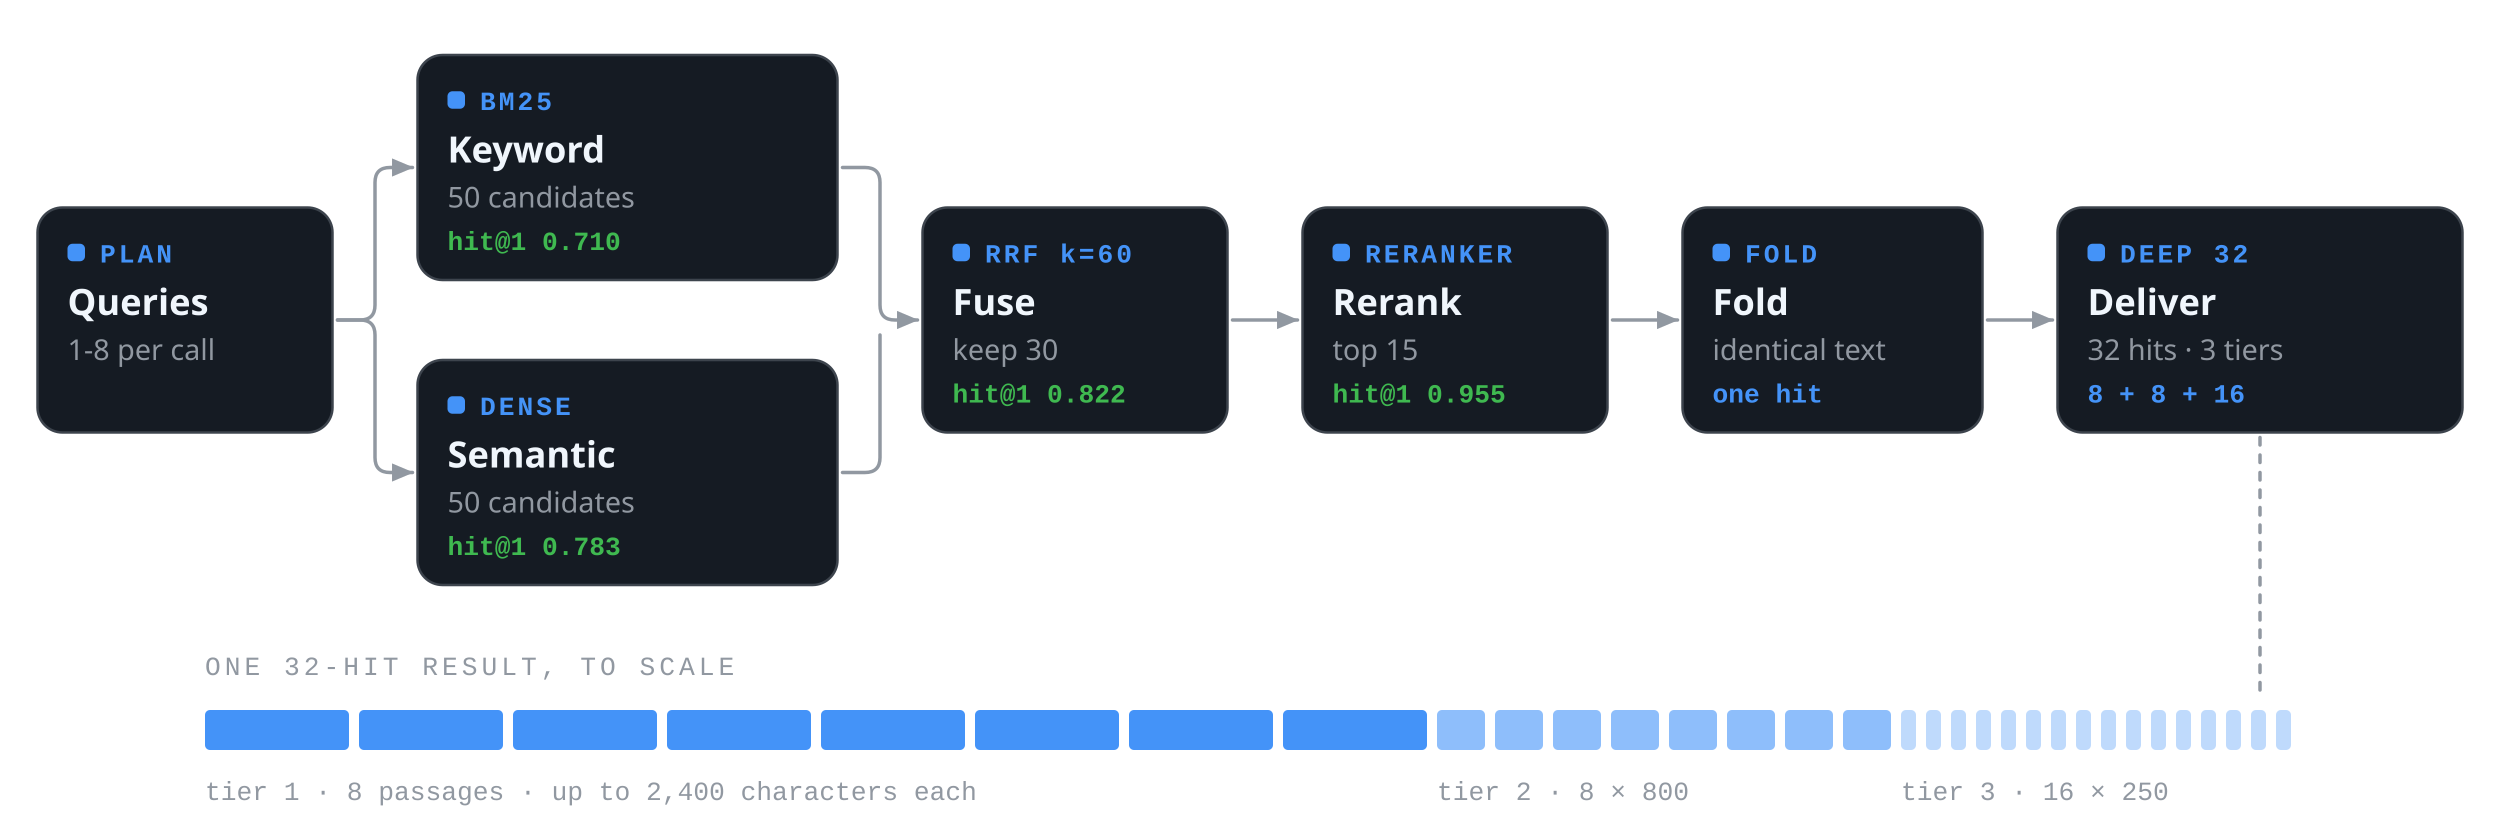
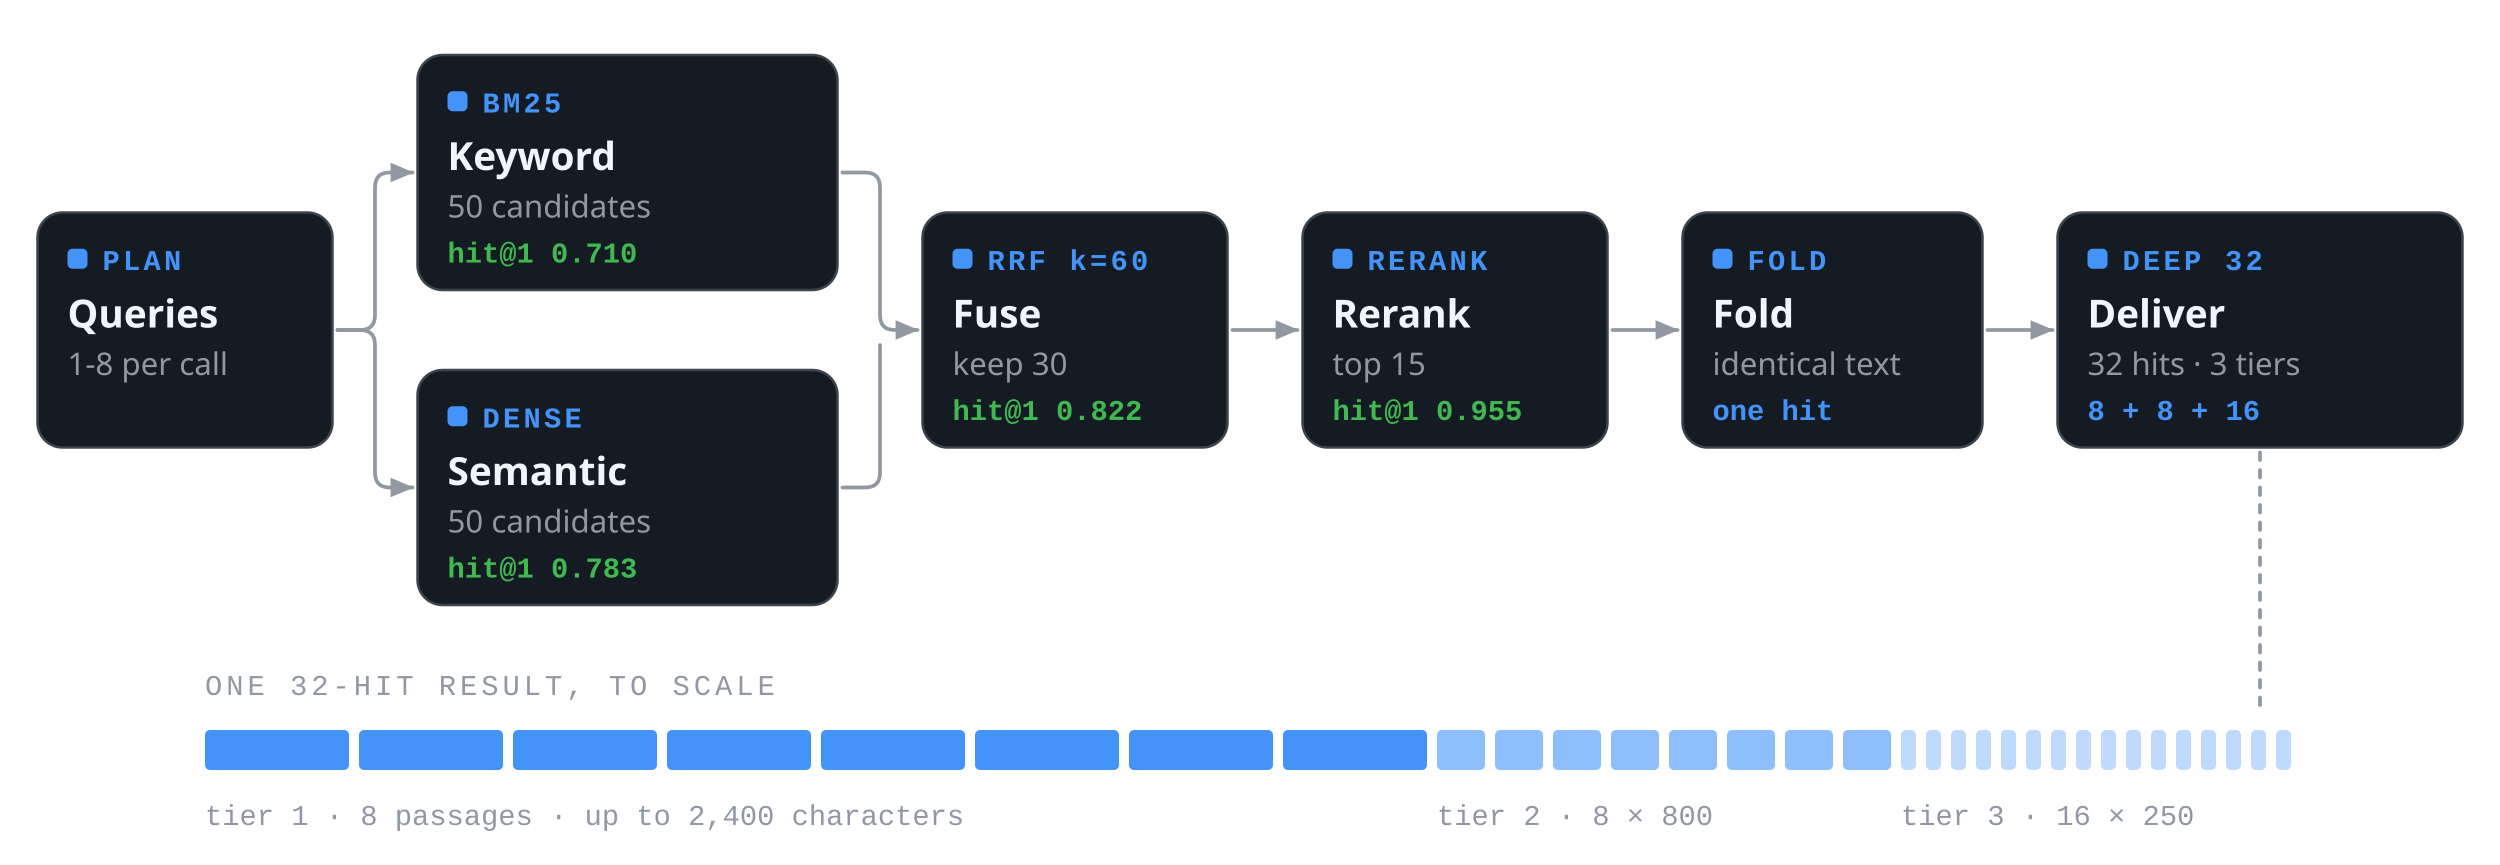
- <svg xmlns="http://www.w3.org/2000/svg" width="1000" height="336" viewBox="0 0 1000 336" role="img" aria-labelledby="t d">
+ <svg xmlns="http://www.w3.org/2000/svg" width="1000" height="346" viewBox="0 0 1000 346" role="img" aria-labelledby="t d">
  <style>.s{font-family:-apple-system,BlinkMacSystemFont,'Segoe UI','Noto Sans',Helvetica,Arial,sans-serif}.m{font-family:ui-monospace,SFMono-Regular,'SF Mono',Menlo,Consolas,'Liberation Mono',monospace}</style>
  <defs>
    <marker id="ah" viewBox="0 0 10 10" refX="9" refY="5" markerWidth="6.5" markerHeight="6.5" orient="auto">
      <path d="M0 1L9.5 5L0 9z" fill="#9198a1" />
    </marker>
  </defs>
-   <rect x="15" y="83" width="118" height="90" rx="10" fill="#151b23" stroke="#3d444d" />
-   <rect x="27" y="97.5" width="7" height="7" rx="2" fill="#4493f8" />
-   <text x="40" y="105" class="m" font-size="10.5" font-weight="600" fill="#4493f8" letter-spacing="1.2">PLAN</text>
-   <text x="27" y="126" class="s" font-size="14.5" font-weight="700" fill="#f0f6fc">Queries</text>
-   <text x="27" y="144" class="s" font-size="11.5" font-weight="400" fill="#9198a1">1-8 per call</text>
-   <rect x="167" y="22" width="168" height="90" rx="10" fill="#151b23" stroke="#3d444d" />
-   <rect x="179" y="36.5" width="7" height="7" rx="2" fill="#4493f8" />
-   <text x="192" y="44" class="m" font-size="10.5" font-weight="600" fill="#4493f8" letter-spacing="1.2">BM25</text>
-   <text x="179" y="65" class="s" font-size="14.5" font-weight="700" fill="#f0f6fc">Keyword</text>
-   <text x="179" y="83" class="s" font-size="11.5" font-weight="400" fill="#9198a1">50 candidates</text>
-   <text x="179" y="100" class="m" font-size="10.5" font-weight="600" fill="#3fb950">hit@1 0.710</text>
-   <rect x="167" y="144" width="168" height="90" rx="10" fill="#151b23" stroke="#3d444d" />
-   <rect x="179" y="158.5" width="7" height="7" rx="2" fill="#4493f8" />
-   <text x="192" y="166" class="m" font-size="10.5" font-weight="600" fill="#4493f8" letter-spacing="1.2">DENSE</text>
-   <text x="179" y="187" class="s" font-size="14.5" font-weight="700" fill="#f0f6fc">Semantic</text>
-   <text x="179" y="205" class="s" font-size="11.5" font-weight="400" fill="#9198a1">50 candidates</text>
-   <text x="179" y="222" class="m" font-size="10.5" font-weight="600" fill="#3fb950">hit@1 0.783</text>
-   <rect x="369" y="83" width="122" height="90" rx="10" fill="#151b23" stroke="#3d444d" />
-   <rect x="381" y="97.5" width="7" height="7" rx="2" fill="#4493f8" />
-   <text x="394" y="105" class="m" font-size="10.5" font-weight="600" fill="#4493f8" letter-spacing="1.2">RRF k=60</text>
-   <text x="381" y="126" class="s" font-size="14.5" font-weight="700" fill="#f0f6fc">Fuse</text>
-   <text x="381" y="144" class="s" font-size="11.5" font-weight="400" fill="#9198a1">keep 30</text>
-   <text x="381" y="161" class="m" font-size="10.5" font-weight="600" fill="#3fb950">hit@1 0.822</text>
-   <rect x="521" y="83" width="122" height="90" rx="10" fill="#151b23" stroke="#3d444d" />
-   <rect x="533" y="97.5" width="7" height="7" rx="2" fill="#4493f8" />
-   <text x="546" y="105" class="m" font-size="10.5" font-weight="600" fill="#4493f8" letter-spacing="1.2">RERANKER</text>
-   <text x="533" y="126" class="s" font-size="14.5" font-weight="700" fill="#f0f6fc">Rerank</text>
-   <text x="533" y="144" class="s" font-size="11.5" font-weight="400" fill="#9198a1">top 15</text>
-   <text x="533" y="161" class="m" font-size="10.5" font-weight="600" fill="#3fb950">hit@1 0.955</text>
-   <rect x="673" y="83" width="120" height="90" rx="10" fill="#151b23" stroke="#3d444d" />
-   <rect x="685" y="97.5" width="7" height="7" rx="2" fill="#4493f8" />
-   <text x="698" y="105" class="m" font-size="10.5" font-weight="600" fill="#4493f8" letter-spacing="1.2">FOLD</text>
-   <text x="685" y="126" class="s" font-size="14.5" font-weight="700" fill="#f0f6fc">Fold</text>
-   <text x="685" y="144" class="s" font-size="11.5" font-weight="400" fill="#9198a1">identical text</text>
-   <text x="685" y="161" class="m" font-size="10.5" font-weight="600" fill="#4493f8">one hit</text>
-   <rect x="823" y="83" width="162" height="90" rx="10" fill="#151b23" stroke="#3d444d" />
-   <rect x="835" y="97.5" width="7" height="7" rx="2" fill="#4493f8" />
-   <text x="848" y="105" class="m" font-size="10.5" font-weight="600" fill="#4493f8" letter-spacing="1.2">DEEP 32</text>
-   <text x="835" y="126" class="s" font-size="14.5" font-weight="700" fill="#f0f6fc">Deliver</text>
-   <text x="835" y="144" class="s" font-size="11.5" font-weight="400" fill="#9198a1">32 hits · 3 tiers</text>
-   <text x="835" y="161" class="m" font-size="10.5" font-weight="600" fill="#4493f8">8 + 8 + 16</text>
-   <path d="M135 128H144Q150 128 150 122V73Q150 67 156 67H165" fill="none" stroke="#9198a1" stroke-width="1.4" stroke-linejoin="round" stroke-linecap="round" marker-end="url(#ah)" />
-   <path d="M135 128H144Q150 128 150 134V183Q150 189 156 189H165" fill="none" stroke="#9198a1" stroke-width="1.4" stroke-linejoin="round" stroke-linecap="round" marker-end="url(#ah)" />
-   <path d="M337 67H346Q352 67 352 73V122Q352 128 358 128H367" fill="none" stroke="#9198a1" stroke-width="1.4" stroke-linejoin="round" stroke-linecap="round" marker-end="url(#ah)" />
-   <path d="M337 189H346Q352 189 352 183V134" fill="none" stroke="#9198a1" stroke-width="1.4" stroke-linejoin="round" stroke-linecap="round" />
-   <path d="M493 128H519" fill="none" stroke="#9198a1" stroke-width="1.4" stroke-linejoin="round" stroke-linecap="round" marker-end="url(#ah)" />
-   <path d="M645 128H671" fill="none" stroke="#9198a1" stroke-width="1.4" stroke-linejoin="round" stroke-linecap="round" marker-end="url(#ah)" />
-   <path d="M795 128H821" fill="none" stroke="#9198a1" stroke-width="1.4" stroke-linejoin="round" stroke-linecap="round" marker-end="url(#ah)" />
-   <path d="M904 175V276" fill="none" stroke="#9198a1" stroke-width="1.4" stroke-linejoin="round" stroke-linecap="round" stroke-dasharray="3 4" />
-   <text x="82" y="270" class="m" font-size="10.5" font-weight="400" fill="#9198a1" letter-spacing="1.6">ONE 32-HIT RESULT, TO SCALE</text>
-   <rect x="82" y="284" width="57.6" height="16" rx="2" fill="#4493f8" fill-opacity="1" />
-   <rect x="143.6" y="284" width="57.6" height="16" rx="2" fill="#4493f8" fill-opacity="1" />
-   <rect x="205.2" y="284" width="57.6" height="16" rx="2" fill="#4493f8" fill-opacity="1" />
-   <rect x="266.8" y="284" width="57.6" height="16" rx="2" fill="#4493f8" fill-opacity="1" />
-   <rect x="328.4" y="284" width="57.6" height="16" rx="2" fill="#4493f8" fill-opacity="1" />
-   <rect x="390" y="284" width="57.6" height="16" rx="2" fill="#4493f8" fill-opacity="1" />
-   <rect x="451.6" y="284" width="57.6" height="16" rx="2" fill="#4493f8" fill-opacity="1" />
-   <rect x="513.2" y="284" width="57.6" height="16" rx="2" fill="#4493f8" fill-opacity="1" />
-   <rect x="574.8" y="284" width="19.2" height="16" rx="2" fill="#4493f8" fill-opacity="0.6" />
-   <rect x="598" y="284" width="19.2" height="16" rx="2" fill="#4493f8" fill-opacity="0.6" />
-   <rect x="621.2" y="284" width="19.2" height="16" rx="2" fill="#4493f8" fill-opacity="0.6" />
-   <rect x="644.4" y="284" width="19.2" height="16" rx="2" fill="#4493f8" fill-opacity="0.6" />
-   <rect x="667.6" y="284" width="19.2" height="16" rx="2" fill="#4493f8" fill-opacity="0.6" />
-   <rect x="690.8" y="284" width="19.2" height="16" rx="2" fill="#4493f8" fill-opacity="0.6" />
-   <rect x="714" y="284" width="19.2" height="16" rx="2" fill="#4493f8" fill-opacity="0.6" />
-   <rect x="737.2" y="284" width="19.2" height="16" rx="2" fill="#4493f8" fill-opacity="0.6" />
-   <rect x="760.4" y="284" width="6" height="16" rx="2" fill="#4493f8" fill-opacity="0.34" />
-   <rect x="770.4" y="284" width="6" height="16" rx="2" fill="#4493f8" fill-opacity="0.34" />
-   <rect x="780.4" y="284" width="6" height="16" rx="2" fill="#4493f8" fill-opacity="0.34" />
-   <rect x="790.4" y="284" width="6" height="16" rx="2" fill="#4493f8" fill-opacity="0.34" />
-   <rect x="800.4" y="284" width="6" height="16" rx="2" fill="#4493f8" fill-opacity="0.34" />
-   <rect x="810.4" y="284" width="6" height="16" rx="2" fill="#4493f8" fill-opacity="0.34" />
-   <rect x="820.4" y="284" width="6" height="16" rx="2" fill="#4493f8" fill-opacity="0.34" />
-   <rect x="830.4" y="284" width="6" height="16" rx="2" fill="#4493f8" fill-opacity="0.34" />
-   <rect x="840.4" y="284" width="6" height="16" rx="2" fill="#4493f8" fill-opacity="0.34" />
-   <rect x="850.4" y="284" width="6" height="16" rx="2" fill="#4493f8" fill-opacity="0.34" />
-   <rect x="860.4" y="284" width="6" height="16" rx="2" fill="#4493f8" fill-opacity="0.34" />
-   <rect x="870.4" y="284" width="6" height="16" rx="2" fill="#4493f8" fill-opacity="0.34" />
-   <rect x="880.4" y="284" width="6" height="16" rx="2" fill="#4493f8" fill-opacity="0.34" />
-   <rect x="890.4" y="284" width="6" height="16" rx="2" fill="#4493f8" fill-opacity="0.34" />
-   <rect x="900.4" y="284" width="6" height="16" rx="2" fill="#4493f8" fill-opacity="0.34" />
-   <rect x="910.4" y="284" width="6" height="16" rx="2" fill="#4493f8" fill-opacity="0.34" />
-   <text x="82" y="320" class="m" font-size="10.5" font-weight="400" fill="#9198a1">tier 1 · 8 passages · up to 2,400 characters each</text>
-   <text x="574.8" y="320" class="m" font-size="10.5" font-weight="400" fill="#9198a1">tier 2 · 8 × 800</text>
-   <text x="760.4" y="320" class="m" font-size="10.5" font-weight="400" fill="#9198a1">tier 3 · 16 × 250</text>
+   <rect x="15" y="85" width="118" height="94" rx="10" fill="#151b23" stroke="#3d444d" />
+   <rect x="27" y="99.5" width="8" height="8" rx="2" fill="#4493f8" />
+   <text x="41" y="108" class="m" font-size="11.5" font-weight="600" fill="#4493f8" letter-spacing="1.3">PLAN</text>
+   <text x="27" y="131" class="s" font-size="15.5" font-weight="700" fill="#f0f6fc">Queries</text>
+   <text x="27" y="150" class="s" font-size="12.5" font-weight="400" fill="#9198a1">1-8 per call</text>
+   <rect x="167" y="22" width="168" height="94" rx="10" fill="#151b23" stroke="#3d444d" />
+   <rect x="179" y="36.5" width="8" height="8" rx="2" fill="#4493f8" />
+   <text x="193" y="45" class="m" font-size="11.5" font-weight="600" fill="#4493f8" letter-spacing="1.3">BM25</text>
+   <text x="179" y="68" class="s" font-size="15.5" font-weight="700" fill="#f0f6fc">Keyword</text>
+   <text x="179" y="87" class="s" font-size="12.5" font-weight="400" fill="#9198a1">50 candidates</text>
+   <text x="179" y="105" class="m" font-size="11.5" font-weight="600" fill="#3fb950">hit@1 0.710</text>
+   <rect x="167" y="148" width="168" height="94" rx="10" fill="#151b23" stroke="#3d444d" />
+   <rect x="179" y="162.5" width="8" height="8" rx="2" fill="#4493f8" />
+   <text x="193" y="171" class="m" font-size="11.5" font-weight="600" fill="#4493f8" letter-spacing="1.3">DENSE</text>
+   <text x="179" y="194" class="s" font-size="15.5" font-weight="700" fill="#f0f6fc">Semantic</text>
+   <text x="179" y="213" class="s" font-size="12.5" font-weight="400" fill="#9198a1">50 candidates</text>
+   <text x="179" y="231" class="m" font-size="11.5" font-weight="600" fill="#3fb950">hit@1 0.783</text>
+   <rect x="369" y="85" width="122" height="94" rx="10" fill="#151b23" stroke="#3d444d" />
+   <rect x="381" y="99.5" width="8" height="8" rx="2" fill="#4493f8" />
+   <text x="395" y="108" class="m" font-size="11.5" font-weight="600" fill="#4493f8" letter-spacing="1.3">RRF k=60</text>
+   <text x="381" y="131" class="s" font-size="15.5" font-weight="700" fill="#f0f6fc">Fuse</text>
+   <text x="381" y="150" class="s" font-size="12.5" font-weight="400" fill="#9198a1">keep 30</text>
+   <text x="381" y="168" class="m" font-size="11.5" font-weight="600" fill="#3fb950">hit@1 0.822</text>
+   <rect x="521" y="85" width="122" height="94" rx="10" fill="#151b23" stroke="#3d444d" />
+   <rect x="533" y="99.5" width="8" height="8" rx="2" fill="#4493f8" />
+   <text x="547" y="108" class="m" font-size="11.5" font-weight="600" fill="#4493f8" letter-spacing="1.3">RERANK</text>
+   <text x="533" y="131" class="s" font-size="15.5" font-weight="700" fill="#f0f6fc">Rerank</text>
+   <text x="533" y="150" class="s" font-size="12.5" font-weight="400" fill="#9198a1">top 15</text>
+   <text x="533" y="168" class="m" font-size="11.5" font-weight="600" fill="#3fb950">hit@1 0.955</text>
+   <rect x="673" y="85" width="120" height="94" rx="10" fill="#151b23" stroke="#3d444d" />
+   <rect x="685" y="99.5" width="8" height="8" rx="2" fill="#4493f8" />
+   <text x="699" y="108" class="m" font-size="11.5" font-weight="600" fill="#4493f8" letter-spacing="1.3">FOLD</text>
+   <text x="685" y="131" class="s" font-size="15.5" font-weight="700" fill="#f0f6fc">Fold</text>
+   <text x="685" y="150" class="s" font-size="12.5" font-weight="400" fill="#9198a1">identical text</text>
+   <text x="685" y="168" class="m" font-size="11.5" font-weight="600" fill="#4493f8">one hit</text>
+   <rect x="823" y="85" width="162" height="94" rx="10" fill="#151b23" stroke="#3d444d" />
+   <rect x="835" y="99.5" width="8" height="8" rx="2" fill="#4493f8" />
+   <text x="849" y="108" class="m" font-size="11.5" font-weight="600" fill="#4493f8" letter-spacing="1.3">DEEP 32</text>
+   <text x="835" y="131" class="s" font-size="15.5" font-weight="700" fill="#f0f6fc">Deliver</text>
+   <text x="835" y="150" class="s" font-size="12.5" font-weight="400" fill="#9198a1">32 hits · 3 tiers</text>
+   <text x="835" y="168" class="m" font-size="11.5" font-weight="600" fill="#4493f8">8 + 8 + 16</text>
+   <path d="M135 132H144Q150 132 150 126V75Q150 69 156 69H165" fill="none" stroke="#9198a1" stroke-width="1.5" stroke-linejoin="round" stroke-linecap="round" marker-end="url(#ah)" />
+   <path d="M135 132H144Q150 132 150 138V189Q150 195 156 195H165" fill="none" stroke="#9198a1" stroke-width="1.5" stroke-linejoin="round" stroke-linecap="round" marker-end="url(#ah)" />
+   <path d="M337 69H346Q352 69 352 75V126Q352 132 358 132H367" fill="none" stroke="#9198a1" stroke-width="1.5" stroke-linejoin="round" stroke-linecap="round" marker-end="url(#ah)" />
+   <path d="M337 195H346Q352 195 352 189V138" fill="none" stroke="#9198a1" stroke-width="1.5" stroke-linejoin="round" stroke-linecap="round" />
+   <path d="M493 132H519" fill="none" stroke="#9198a1" stroke-width="1.5" stroke-linejoin="round" stroke-linecap="round" marker-end="url(#ah)" />
+   <path d="M645 132H671" fill="none" stroke="#9198a1" stroke-width="1.5" stroke-linejoin="round" stroke-linecap="round" marker-end="url(#ah)" />
+   <path d="M795 132H821" fill="none" stroke="#9198a1" stroke-width="1.5" stroke-linejoin="round" stroke-linecap="round" marker-end="url(#ah)" />
+   <path d="M904 181V284" fill="none" stroke="#9198a1" stroke-width="1.5" stroke-linejoin="round" stroke-linecap="round" stroke-dasharray="3 4" />
+   <text x="82" y="278" class="m" font-size="11.5" font-weight="400" fill="#9198a1" letter-spacing="1.6">ONE 32-HIT RESULT, TO SCALE</text>
+   <rect x="82" y="292" width="57.6" height="16" rx="2" fill="#4493f8" fill-opacity="1" />
+   <rect x="143.6" y="292" width="57.6" height="16" rx="2" fill="#4493f8" fill-opacity="1" />
+   <rect x="205.2" y="292" width="57.6" height="16" rx="2" fill="#4493f8" fill-opacity="1" />
+   <rect x="266.8" y="292" width="57.6" height="16" rx="2" fill="#4493f8" fill-opacity="1" />
+   <rect x="328.4" y="292" width="57.6" height="16" rx="2" fill="#4493f8" fill-opacity="1" />
+   <rect x="390" y="292" width="57.6" height="16" rx="2" fill="#4493f8" fill-opacity="1" />
+   <rect x="451.6" y="292" width="57.6" height="16" rx="2" fill="#4493f8" fill-opacity="1" />
+   <rect x="513.2" y="292" width="57.6" height="16" rx="2" fill="#4493f8" fill-opacity="1" />
+   <rect x="574.8" y="292" width="19.2" height="16" rx="2" fill="#4493f8" fill-opacity="0.6" />
+   <rect x="598" y="292" width="19.2" height="16" rx="2" fill="#4493f8" fill-opacity="0.6" />
+   <rect x="621.2" y="292" width="19.2" height="16" rx="2" fill="#4493f8" fill-opacity="0.6" />
+   <rect x="644.4" y="292" width="19.2" height="16" rx="2" fill="#4493f8" fill-opacity="0.6" />
+   <rect x="667.6" y="292" width="19.2" height="16" rx="2" fill="#4493f8" fill-opacity="0.6" />
+   <rect x="690.8" y="292" width="19.2" height="16" rx="2" fill="#4493f8" fill-opacity="0.6" />
+   <rect x="714" y="292" width="19.2" height="16" rx="2" fill="#4493f8" fill-opacity="0.6" />
+   <rect x="737.2" y="292" width="19.2" height="16" rx="2" fill="#4493f8" fill-opacity="0.6" />
+   <rect x="760.4" y="292" width="6" height="16" rx="2" fill="#4493f8" fill-opacity="0.34" />
+   <rect x="770.4" y="292" width="6" height="16" rx="2" fill="#4493f8" fill-opacity="0.34" />
+   <rect x="780.4" y="292" width="6" height="16" rx="2" fill="#4493f8" fill-opacity="0.34" />
+   <rect x="790.4" y="292" width="6" height="16" rx="2" fill="#4493f8" fill-opacity="0.34" />
+   <rect x="800.4" y="292" width="6" height="16" rx="2" fill="#4493f8" fill-opacity="0.34" />
+   <rect x="810.4" y="292" width="6" height="16" rx="2" fill="#4493f8" fill-opacity="0.34" />
+   <rect x="820.4" y="292" width="6" height="16" rx="2" fill="#4493f8" fill-opacity="0.34" />
+   <rect x="830.4" y="292" width="6" height="16" rx="2" fill="#4493f8" fill-opacity="0.34" />
+   <rect x="840.4" y="292" width="6" height="16" rx="2" fill="#4493f8" fill-opacity="0.34" />
+   <rect x="850.4" y="292" width="6" height="16" rx="2" fill="#4493f8" fill-opacity="0.34" />
+   <rect x="860.4" y="292" width="6" height="16" rx="2" fill="#4493f8" fill-opacity="0.34" />
+   <rect x="870.4" y="292" width="6" height="16" rx="2" fill="#4493f8" fill-opacity="0.34" />
+   <rect x="880.4" y="292" width="6" height="16" rx="2" fill="#4493f8" fill-opacity="0.34" />
+   <rect x="890.4" y="292" width="6" height="16" rx="2" fill="#4493f8" fill-opacity="0.34" />
+   <rect x="900.4" y="292" width="6" height="16" rx="2" fill="#4493f8" fill-opacity="0.34" />
+   <rect x="910.4" y="292" width="6" height="16" rx="2" fill="#4493f8" fill-opacity="0.34" />
+   <text x="82" y="330" class="m" font-size="11.5" font-weight="400" fill="#9198a1">tier 1 · 8 passages · up to 2,400 characters</text>
+   <text x="574.8" y="330" class="m" font-size="11.5" font-weight="400" fill="#9198a1">tier 2 · 8 × 800</text>
+   <text x="760.4" y="330" class="m" font-size="11.5" font-weight="400" fill="#9198a1">tier 3 · 16 × 250</text>
</svg>
